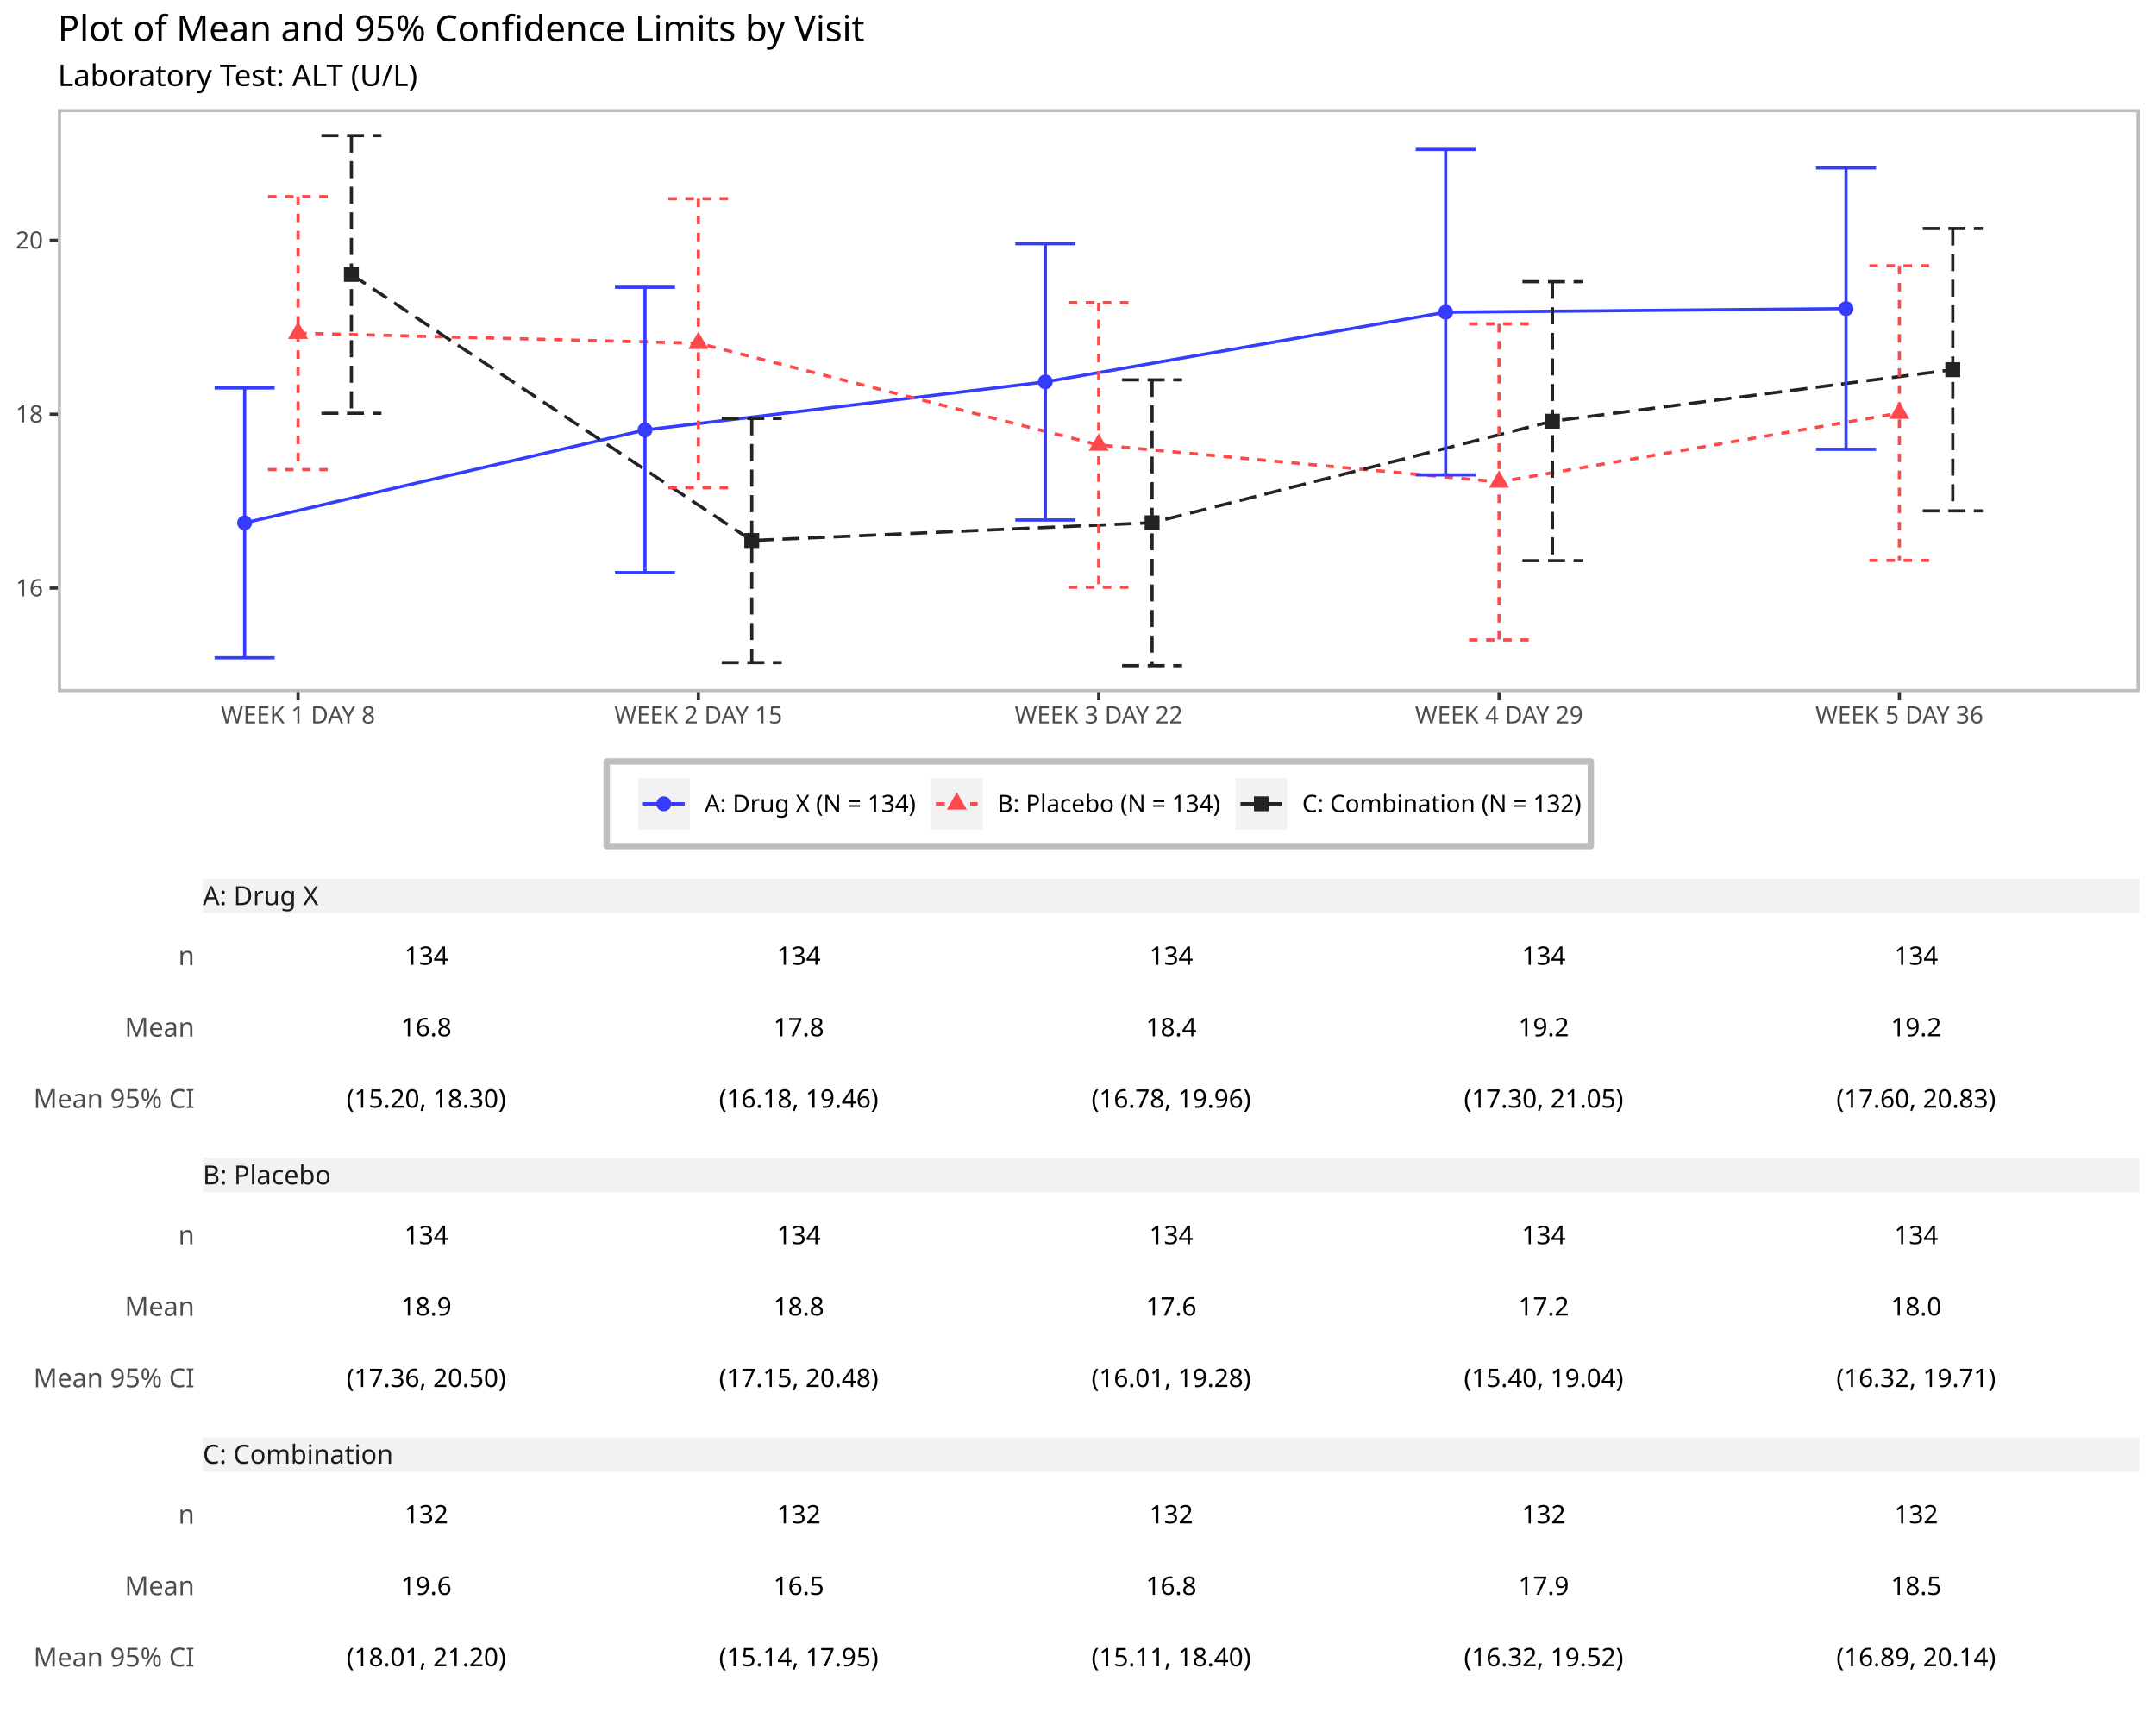
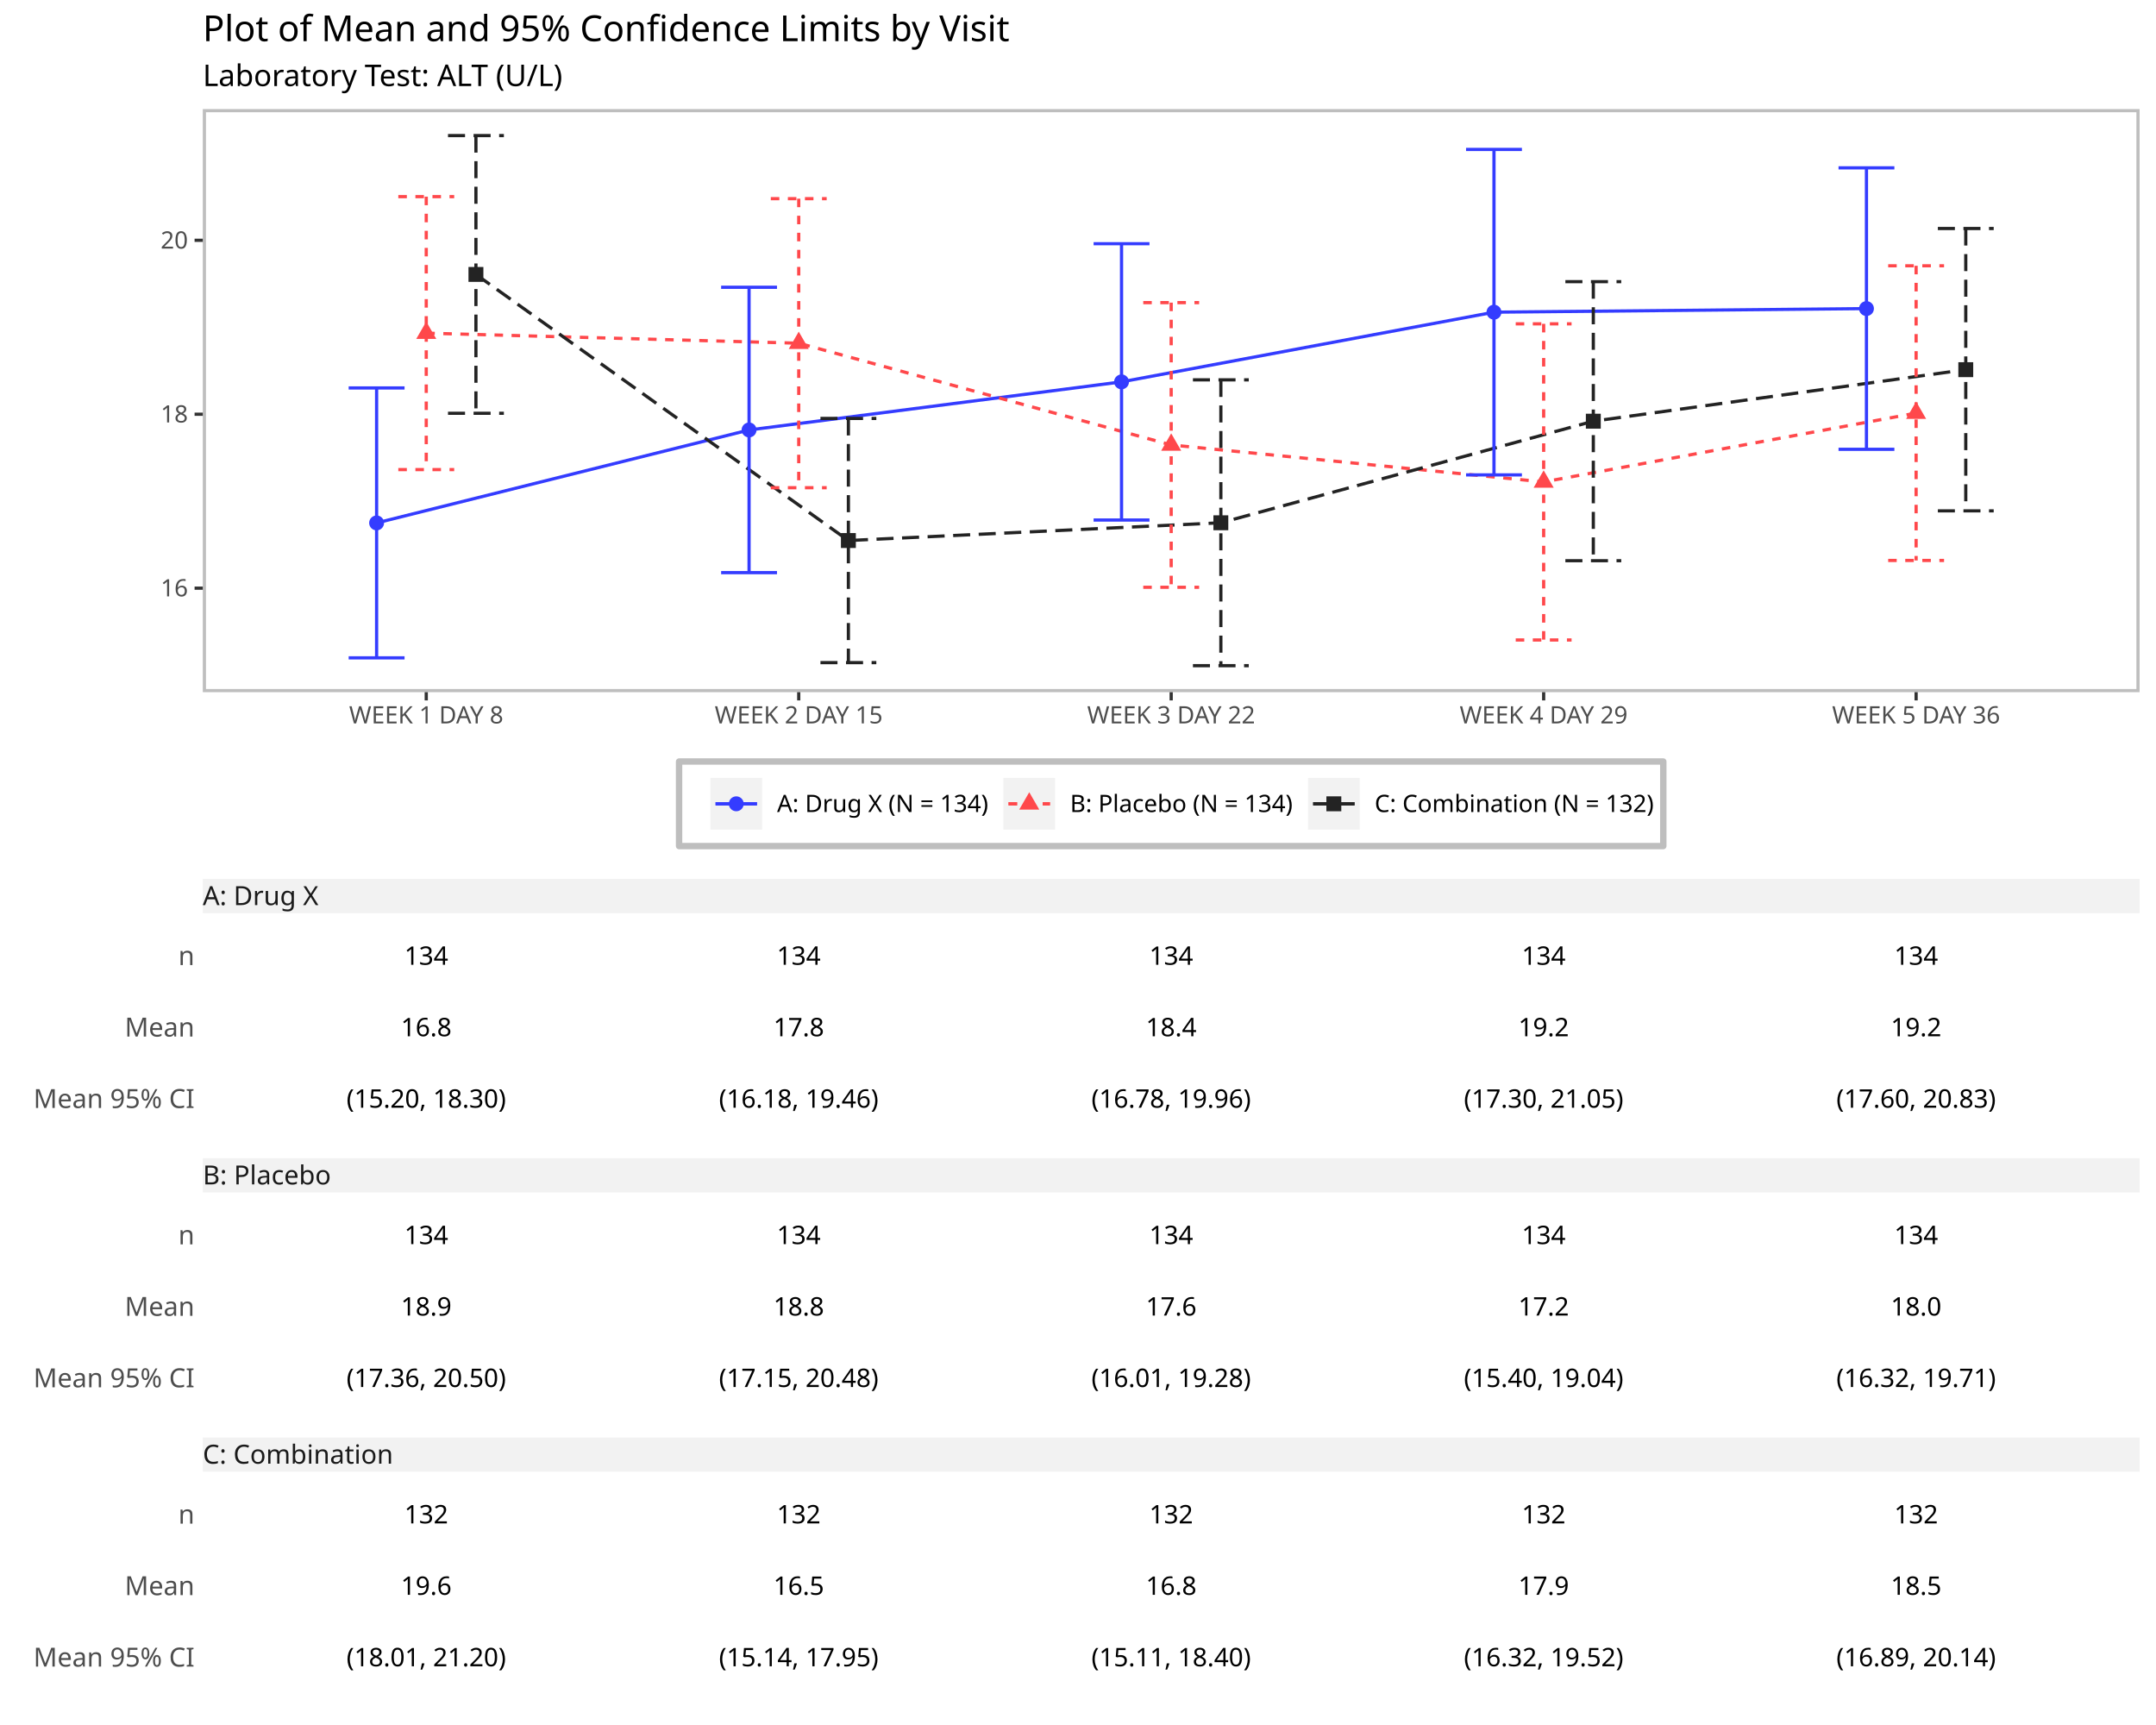
<svg xmlns="http://www.w3.org/2000/svg" class="svglite" data-engine-version="2.0" width="720.00pt" height="576.00pt" viewBox="0 0 720.00 576.00">
  <defs>
    <style type="text/css">
    .svglite line, .svglite polyline, .svglite polygon, .svglite path, .svglite rect, .svglite circle {
      fill: none;
      stroke: #000000;
      stroke-linecap: round;
      stroke-linejoin: round;
      stroke-miterlimit: 10.00;
    }
  </style>
  </defs>
  <rect width="100%" height="100%" style="stroke: none; fill: #FFFFFF;" />
  <defs>
    <clipPath id="cpMC4wMHw3MjAuMDB8MC4wMHw1NzYuMDA=">
      <rect x="0.00" y="0.00" width="720.00" height="576.00" />
    </clipPath>
  </defs>
  <g clip-path="url(#cpMC4wMHw3MjAuMDB8MC4wMHw1NzYuMDA=)">
</g>
  <defs>
    <clipPath id="cpMC4wMHw3MjAuMDB8MC4wMHwyODguMDA=">
      <rect x="0.00" y="0.00" width="720.00" height="288.00" />
    </clipPath>
  </defs>
  <g clip-path="url(#cpMC4wMHw3MjAuMDB8MC4wMHwyODguMDA=)">
    <rect x="0.00" y="-0" width="720.00" height="288.00" style="stroke-width: 1.07; stroke: #FFFFFF; fill: #FFFFFF;" />
  </g>
  <g clip-path="url(#cpMC4wMHw3MjAuMDB8MC4wMHw1NzYuMDA=)">
</g>
  <defs>
-     <clipPath id="cpMTkuMzF8NzE0LjUyfDM2LjQyfDIzMS4xMw==">
-       <rect x="19.31" y="36.42" width="695.21" height="194.71" />
-     </clipPath>
-   </defs>
-   <g clip-path="url(#cpMTkuMzF8NzE0LjUyfDM2LjQyfDIzMS4xMw==)">
-     <circle cx="81.70" cy="174.61" r="2.49" style="stroke-width: 0.71; stroke: none; fill: #343CFF;" />
-     <circle cx="215.40" cy="143.57" r="2.49" style="stroke-width: 0.71; stroke: none; fill: #343CFF;" />
-     <circle cx="349.09" cy="127.51" r="2.49" style="stroke-width: 0.71; stroke: none; fill: #343CFF;" />
-     <circle cx="482.78" cy="104.24" r="2.49" style="stroke-width: 0.71; stroke: none; fill: #343CFF;" />
-     <circle cx="616.48" cy="103.04" r="2.49" style="stroke-width: 0.71; stroke: none; fill: #343CFF;" />
-     <polygon points="99.53,107.37 102.88,113.17 96.18,113.17 " style="stroke-width: 0.71; stroke: none; fill: #FF484B;" />
-     <polygon points="233.22,110.73 236.57,116.53 229.87,116.53 " style="stroke-width: 0.71; stroke: none; fill: #FF484B;" />
-     <polygon points="366.92,144.70 370.27,150.51 363.56,150.51 " style="stroke-width: 0.71; stroke: none; fill: #FF484B;" />
-     <polygon points="500.61,157.05 503.96,162.85 497.26,162.85 " style="stroke-width: 0.71; stroke: none; fill: #FF484B;" />
-     <polygon points="634.30,134.07 637.66,139.88 630.95,139.88 " style="stroke-width: 0.71; stroke: none; fill: #FF484B;" />
-     <polygon points="114.86,94.12 119.84,94.12 119.84,89.15 114.86,89.15 " style="stroke-width: 0.71; stroke: none; fill: #232323;" />
-     <polygon points="248.56,182.98 253.54,182.98 253.54,178.00 248.56,178.00 " style="stroke-width: 0.71; stroke: none; fill: #232323;" />
-     <polygon points="382.25,177.05 387.23,177.05 387.23,172.07 382.25,172.07 " style="stroke-width: 0.71; stroke: none; fill: #232323;" />
-     <polygon points="515.95,143.13 520.92,143.13 520.92,138.15 515.95,138.15 " style="stroke-width: 0.71; stroke: none; fill: #232323;" />
-     <polygon points="649.64,125.93 654.62,125.93 654.62,120.95 649.64,120.95 " style="stroke-width: 0.71; stroke: none; fill: #232323;" />
-     <polyline points="81.70,174.61 215.40,143.57 349.09,127.51 482.78,104.24 616.48,103.04 " style="stroke-width: 1.07; stroke: #343CFF; stroke-linecap: butt;" />
-     <polyline points="99.53,111.24 233.22,114.60 366.92,148.57 500.61,160.92 634.30,137.94 " style="stroke-width: 1.07; stroke: #FF484B; stroke-dasharray: 2.85,2.85; stroke-linecap: butt;" />
-     <polyline points="117.35,91.64 251.05,180.49 384.74,174.56 518.44,140.64 652.13,123.44 " style="stroke-width: 1.07; stroke: #232323; stroke-dasharray: 5.69,2.85; stroke-linecap: butt;" />
-     <polyline points="71.67,129.54 91.73,129.54 " style="stroke-width: 1.07; stroke: #343CFF; stroke-linecap: butt;" />
-     <polyline points="81.70,129.54 81.70,219.67 " style="stroke-width: 1.07; stroke: #343CFF; stroke-linecap: butt;" />
-     <polyline points="71.67,219.67 91.73,219.67 " style="stroke-width: 1.07; stroke: #343CFF; stroke-linecap: butt;" />
-     <polyline points="205.37,95.93 225.42,95.93 " style="stroke-width: 1.07; stroke: #343CFF; stroke-linecap: butt;" />
-     <polyline points="215.40,95.93 215.40,191.22 " style="stroke-width: 1.07; stroke: #343CFF; stroke-linecap: butt;" />
-     <polyline points="205.37,191.22 225.42,191.22 " style="stroke-width: 1.07; stroke: #343CFF; stroke-linecap: butt;" />
-     <polyline points="339.06,81.38 359.12,81.38 " style="stroke-width: 1.07; stroke: #343CFF; stroke-linecap: butt;" />
-     <polyline points="349.09,81.38 349.09,173.64 " style="stroke-width: 1.07; stroke: #343CFF; stroke-linecap: butt;" />
-     <polyline points="339.06,173.64 359.12,173.64 " style="stroke-width: 1.07; stroke: #343CFF; stroke-linecap: butt;" />
-     <polyline points="472.76,49.90 492.81,49.90 " style="stroke-width: 1.07; stroke: #343CFF; stroke-linecap: butt;" />
-     <polyline points="482.78,49.90 482.78,158.57 " style="stroke-width: 1.07; stroke: #343CFF; stroke-linecap: butt;" />
-     <polyline points="472.76,158.57 492.81,158.57 " style="stroke-width: 1.07; stroke: #343CFF; stroke-linecap: butt;" />
-     <polyline points="606.45,56.04 626.51,56.04 " style="stroke-width: 1.07; stroke: #343CFF; stroke-linecap: butt;" />
-     <polyline points="616.48,56.04 616.48,150.03 " style="stroke-width: 1.07; stroke: #343CFF; stroke-linecap: butt;" />
-     <polyline points="606.45,150.03 626.51,150.03 " style="stroke-width: 1.07; stroke: #343CFF; stroke-linecap: butt;" />
-     <polyline points="89.50,65.67 109.55,65.67 " style="stroke-width: 1.07; stroke: #FF484B; stroke-dasharray: 2.85,2.85; stroke-linecap: butt;" />
-     <polyline points="99.53,65.67 99.53,156.80 " style="stroke-width: 1.07; stroke: #FF484B; stroke-dasharray: 2.85,2.85; stroke-linecap: butt;" />
-     <polyline points="89.50,156.80 109.55,156.80 " style="stroke-width: 1.07; stroke: #FF484B; stroke-dasharray: 2.85,2.85; stroke-linecap: butt;" />
-     <polyline points="223.19,66.33 243.25,66.33 " style="stroke-width: 1.07; stroke: #FF484B; stroke-dasharray: 2.85,2.85; stroke-linecap: butt;" />
-     <polyline points="233.22,66.33 233.22,162.86 " style="stroke-width: 1.07; stroke: #FF484B; stroke-dasharray: 2.85,2.85; stroke-linecap: butt;" />
-     <polyline points="223.19,162.86 243.25,162.86 " style="stroke-width: 1.07; stroke: #FF484B; stroke-dasharray: 2.85,2.85; stroke-linecap: butt;" />
-     <polyline points="356.89,101.05 376.94,101.05 " style="stroke-width: 1.07; stroke: #FF484B; stroke-dasharray: 2.85,2.85; stroke-linecap: butt;" />
-     <polyline points="366.92,101.05 366.92,196.10 " style="stroke-width: 1.07; stroke: #FF484B; stroke-dasharray: 2.85,2.85; stroke-linecap: butt;" />
-     <polyline points="356.89,196.10 376.94,196.10 " style="stroke-width: 1.07; stroke: #FF484B; stroke-dasharray: 2.85,2.85; stroke-linecap: butt;" />
-     <polyline points="490.58,108.14 510.64,108.14 " style="stroke-width: 1.07; stroke: #FF484B; stroke-dasharray: 2.85,2.85; stroke-linecap: butt;" />
-     <polyline points="500.61,108.14 500.61,213.70 " style="stroke-width: 1.07; stroke: #FF484B; stroke-dasharray: 2.85,2.85; stroke-linecap: butt;" />
-     <polyline points="490.58,213.70 510.64,213.70 " style="stroke-width: 1.07; stroke: #FF484B; stroke-dasharray: 2.85,2.85; stroke-linecap: butt;" />
-     <polyline points="624.28,88.75 644.33,88.75 " style="stroke-width: 1.07; stroke: #FF484B; stroke-dasharray: 2.85,2.85; stroke-linecap: butt;" />
-     <polyline points="634.30,88.75 634.30,187.14 " style="stroke-width: 1.07; stroke: #FF484B; stroke-dasharray: 2.85,2.85; stroke-linecap: butt;" />
-     <polyline points="624.28,187.14 644.33,187.14 " style="stroke-width: 1.07; stroke: #FF484B; stroke-dasharray: 2.85,2.85; stroke-linecap: butt;" />
-     <polyline points="107.33,45.27 127.38,45.27 " style="stroke-width: 1.07; stroke: #232323; stroke-dasharray: 5.69,2.85; stroke-linecap: butt;" />
-     <polyline points="117.35,45.27 117.35,138.00 " style="stroke-width: 1.07; stroke: #232323; stroke-dasharray: 5.69,2.85; stroke-linecap: butt;" />
-     <polyline points="107.33,138.00 127.38,138.00 " style="stroke-width: 1.07; stroke: #232323; stroke-dasharray: 5.69,2.85; stroke-linecap: butt;" />
-     <polyline points="241.02,139.72 261.07,139.72 " style="stroke-width: 1.07; stroke: #232323; stroke-dasharray: 5.69,2.85; stroke-linecap: butt;" />
-     <polyline points="251.05,139.72 251.05,221.26 " style="stroke-width: 1.07; stroke: #232323; stroke-dasharray: 5.69,2.85; stroke-linecap: butt;" />
-     <polyline points="241.02,221.26 261.07,221.26 " style="stroke-width: 1.07; stroke: #232323; stroke-dasharray: 5.69,2.85; stroke-linecap: butt;" />
-     <polyline points="374.71,126.84 394.77,126.84 " style="stroke-width: 1.07; stroke: #232323; stroke-dasharray: 5.69,2.85; stroke-linecap: butt;" />
-     <polyline points="384.74,126.84 384.74,222.28 " style="stroke-width: 1.07; stroke: #232323; stroke-dasharray: 5.69,2.85; stroke-linecap: butt;" />
-     <polyline points="374.71,222.28 394.77,222.28 " style="stroke-width: 1.07; stroke: #232323; stroke-dasharray: 5.69,2.85; stroke-linecap: butt;" />
-     <polyline points="508.41,94.05 528.46,94.05 " style="stroke-width: 1.07; stroke: #232323; stroke-dasharray: 5.69,2.85; stroke-linecap: butt;" />
-     <polyline points="518.44,94.05 518.44,187.23 " style="stroke-width: 1.07; stroke: #232323; stroke-dasharray: 5.69,2.85; stroke-linecap: butt;" />
-     <polyline points="508.41,187.23 528.46,187.23 " style="stroke-width: 1.07; stroke: #232323; stroke-dasharray: 5.69,2.85; stroke-linecap: butt;" />
-     <polyline points="642.10,76.30 662.16,76.30 " style="stroke-width: 1.07; stroke: #232323; stroke-dasharray: 5.69,2.85; stroke-linecap: butt;" />
-     <polyline points="652.13,76.30 652.13,170.58 " style="stroke-width: 1.07; stroke: #232323; stroke-dasharray: 5.69,2.85; stroke-linecap: butt;" />
-     <polyline points="642.10,170.58 662.16,170.58 " style="stroke-width: 1.07; stroke: #232323; stroke-dasharray: 5.69,2.85; stroke-linecap: butt;" />
-     <rect x="19.31" y="36.42" width="695.21" height="194.71" style="stroke-width: 2.13; stroke: #BEBEBE;" />
-   </g>
-   <g clip-path="url(#cpMC4wMHw3MjAuMDB8MC4wMHw1NzYuMDA=)">
-     <text x="14.38" y="199.14" text-anchor="end" style="font-size: 8.00px; fill: #4D4D4D; font-family: sans;" textLength="8.90px" lengthAdjust="spacingAndGlyphs">16</text>
-     <text x="14.38" y="141.07" text-anchor="end" style="font-size: 8.00px; fill: #4D4D4D; font-family: sans;" textLength="8.90px" lengthAdjust="spacingAndGlyphs">18</text>
-     <text x="14.38" y="83.00" text-anchor="end" style="font-size: 8.00px; fill: #4D4D4D; font-family: sans;" textLength="8.90px" lengthAdjust="spacingAndGlyphs">20</text>
-     <polyline points="16.57,196.39 19.31,196.39 " style="stroke-width: 1.07; stroke: #333333; stroke-linecap: butt;" />
-     <polyline points="16.57,138.32 19.31,138.32 " style="stroke-width: 1.07; stroke: #333333; stroke-linecap: butt;" />
-     <polyline points="16.57,80.24 19.31,80.24 " style="stroke-width: 1.07; stroke: #333333; stroke-linecap: butt;" />
-     <polyline points="99.53,233.87 99.53,231.13 " style="stroke-width: 1.07; stroke: #333333; stroke-linecap: butt;" />
-     <polyline points="233.22,233.87 233.22,231.13 " style="stroke-width: 1.07; stroke: #333333; stroke-linecap: butt;" />
-     <polyline points="366.92,233.87 366.92,231.13 " style="stroke-width: 1.07; stroke: #333333; stroke-linecap: butt;" />
-     <polyline points="500.61,233.87 500.61,231.13 " style="stroke-width: 1.07; stroke: #333333; stroke-linecap: butt;" />
-     <polyline points="634.30,233.87 634.30,231.13 " style="stroke-width: 1.07; stroke: #333333; stroke-linecap: butt;" />
-     <text x="99.53" y="241.56" text-anchor="middle" style="font-size: 8.00px; fill: #4D4D4D; font-family: sans;" textLength="55.58px" lengthAdjust="spacingAndGlyphs">WEEK 1 DAY 8</text>
-     <text x="233.22" y="241.56" text-anchor="middle" style="font-size: 8.00px; fill: #4D4D4D; font-family: sans;" textLength="60.03px" lengthAdjust="spacingAndGlyphs">WEEK 2 DAY 15</text>
-     <text x="366.92" y="241.56" text-anchor="middle" style="font-size: 8.00px; fill: #4D4D4D; font-family: sans;" textLength="60.03px" lengthAdjust="spacingAndGlyphs">WEEK 3 DAY 22</text>
-     <text x="500.61" y="241.56" text-anchor="middle" style="font-size: 8.00px; fill: #4D4D4D; font-family: sans;" textLength="60.03px" lengthAdjust="spacingAndGlyphs">WEEK 4 DAY 29</text>
-     <text x="634.30" y="241.56" text-anchor="middle" style="font-size: 8.00px; fill: #4D4D4D; font-family: sans;" textLength="60.03px" lengthAdjust="spacingAndGlyphs">WEEK 5 DAY 36</text>
-     <rect x="202.58" y="254.28" width="328.68" height="28.24" style="stroke-width: 2.13; stroke: #BEBEBE;" />
-     <rect x="213.04" y="259.76" width="17.28" height="17.28" style="stroke-width: 1.07; stroke: none; fill: #F2F2F2;" />
-     <circle cx="221.68" cy="268.40" r="2.49" style="stroke-width: 0.71; stroke: none; fill: #343CFF;" />
-     <line x1="214.76" y1="268.40" x2="228.59" y2="268.40" style="stroke-width: 1.07; stroke: #343CFF; stroke-linecap: butt;" />
-     <line x1="214.76" y1="268.40" x2="228.59" y2="268.40" style="stroke-width: 1.07; stroke: #343CFF; stroke-linecap: butt;" />
-     <rect x="310.87" y="259.76" width="17.28" height="17.28" style="stroke-width: 1.07; stroke: none; fill: #F2F2F2;" />
-     <polygon points="319.51,264.53 322.86,270.34 316.16,270.34 " style="stroke-width: 0.71; stroke: none; fill: #FF484B;" />
-     <line x1="312.60" y1="268.40" x2="326.42" y2="268.40" style="stroke-width: 1.07; stroke: #FF484B; stroke-dasharray: 2.85,2.85; stroke-linecap: butt;" />
-     <line x1="312.60" y1="268.40" x2="326.42" y2="268.40" style="stroke-width: 1.07; stroke: #FF484B; stroke-dasharray: 2.85,2.85; stroke-linecap: butt;" />
-     <rect x="412.59" y="259.76" width="17.28" height="17.28" style="stroke-width: 1.07; stroke: none; fill: #F2F2F2;" />
-     <polygon points="418.75,270.89 423.72,270.89 423.72,265.91 418.75,265.91 " style="stroke-width: 0.71; stroke: none; fill: #232323;" />
-     <line x1="414.32" y1="268.40" x2="428.15" y2="268.40" style="stroke-width: 1.07; stroke: #232323; stroke-dasharray: 5.69,2.85; stroke-linecap: butt;" />
-     <line x1="414.32" y1="268.40" x2="428.15" y2="268.40" style="stroke-width: 1.07; stroke: #232323; stroke-dasharray: 5.69,2.85; stroke-linecap: butt;" />
-     <text x="235.30" y="271.15" style="font-size: 8.00px; font-family: sans;" textLength="70.48px" lengthAdjust="spacingAndGlyphs">A: Drug X (N = 134)</text>
-     <text x="333.13" y="271.15" style="font-size: 8.00px; font-family: sans;" textLength="74.50px" lengthAdjust="spacingAndGlyphs">B: Placebo (N = 134)</text>
-     <text x="434.86" y="271.15" style="font-size: 8.00px; font-family: sans;" textLength="90.94px" lengthAdjust="spacingAndGlyphs">C: Combination (N = 132)</text>
-     <text x="19.31" y="28.74" style="font-size: 10.00px; font-family: sans;" textLength="118.94px" lengthAdjust="spacingAndGlyphs">Laboratory Test: ALT (U/L)</text>
-     <text x="19.31" y="13.74" style="font-size: 12.00px; font-family: sans;" textLength="258.83px" lengthAdjust="spacingAndGlyphs">Plot of Mean and 95% Confidence Limits by Visit</text>
+     <clipPath id="cpNjcuNzJ8NzE0LjUyfDM2LjQyfDIzMS4xMw==">
+       <rect x="67.72" y="36.42" width="646.80" height="194.71" />
+     </clipPath>
+   </defs>
+   <g clip-path="url(#cpNjcuNzJ8NzE0LjUyfDM2LjQyfDIzMS4xMw==)">
+     <circle cx="125.77" cy="174.61" r="2.49" style="stroke-width: 0.71; stroke: none; fill: #343CFF;" />
+     <circle cx="250.15" cy="143.57" r="2.49" style="stroke-width: 0.71; stroke: none; fill: #343CFF;" />
+     <circle cx="374.54" cy="127.51" r="2.49" style="stroke-width: 0.71; stroke: none; fill: #343CFF;" />
+     <circle cx="498.92" cy="104.24" r="2.49" style="stroke-width: 0.71; stroke: none; fill: #343CFF;" />
+     <circle cx="623.31" cy="103.04" r="2.49" style="stroke-width: 0.71; stroke: none; fill: #343CFF;" />
+     <polygon points="142.35,107.37 145.70,113.17 139.00,113.17 " style="stroke-width: 0.71; stroke: none; fill: #FF484B;" />
+     <polygon points="266.74,110.73 270.09,116.53 263.39,116.53 " style="stroke-width: 0.71; stroke: none; fill: #FF484B;" />
+     <polygon points="391.12,144.70 394.47,150.51 387.77,150.51 " style="stroke-width: 0.71; stroke: none; fill: #FF484B;" />
+     <polygon points="515.51,157.05 518.86,162.85 512.15,162.85 " style="stroke-width: 0.71; stroke: none; fill: #FF484B;" />
+     <polygon points="639.89,134.07 643.24,139.88 636.54,139.88 " style="stroke-width: 0.71; stroke: none; fill: #FF484B;" />
+     <polygon points="156.45,94.12 161.43,94.12 161.43,89.15 156.45,89.15 " style="stroke-width: 0.71; stroke: none; fill: #232323;" />
+     <polygon points="280.83,182.98 285.81,182.98 285.81,178.00 280.83,178.00 " style="stroke-width: 0.71; stroke: none; fill: #232323;" />
+     <polygon points="405.22,177.05 410.19,177.05 410.19,172.07 405.22,172.07 " style="stroke-width: 0.71; stroke: none; fill: #232323;" />
+     <polygon points="529.60,143.13 534.58,143.13 534.58,138.15 529.60,138.15 " style="stroke-width: 0.71; stroke: none; fill: #232323;" />
+     <polygon points="653.99,125.93 658.96,125.93 658.96,120.95 653.99,120.95 " style="stroke-width: 0.71; stroke: none; fill: #232323;" />
+     <polyline points="125.77,174.61 250.15,143.57 374.54,127.51 498.92,104.24 623.31,103.04 " style="stroke-width: 1.07; stroke: #343CFF; stroke-linecap: butt;" />
+     <polyline points="142.35,111.24 266.74,114.60 391.12,148.57 515.51,160.92 639.89,137.94 " style="stroke-width: 1.07; stroke: #FF484B; stroke-dasharray: 2.85,2.85; stroke-linecap: butt;" />
+     <polyline points="158.94,91.64 283.32,180.49 407.71,174.56 532.09,140.64 656.47,123.44 " style="stroke-width: 1.07; stroke: #232323; stroke-dasharray: 5.69,2.85; stroke-linecap: butt;" />
+     <polyline points="116.44,129.54 135.10,129.54 " style="stroke-width: 1.07; stroke: #343CFF; stroke-linecap: butt;" />
+     <polyline points="125.77,129.54 125.77,219.67 " style="stroke-width: 1.07; stroke: #343CFF; stroke-linecap: butt;" />
+     <polyline points="116.44,219.67 135.10,219.67 " style="stroke-width: 1.07; stroke: #343CFF; stroke-linecap: butt;" />
+     <polyline points="240.82,95.93 259.48,95.93 " style="stroke-width: 1.07; stroke: #343CFF; stroke-linecap: butt;" />
+     <polyline points="250.15,95.93 250.15,191.22 " style="stroke-width: 1.07; stroke: #343CFF; stroke-linecap: butt;" />
+     <polyline points="240.82,191.22 259.48,191.22 " style="stroke-width: 1.07; stroke: #343CFF; stroke-linecap: butt;" />
+     <polyline points="365.21,81.38 383.87,81.38 " style="stroke-width: 1.07; stroke: #343CFF; stroke-linecap: butt;" />
+     <polyline points="374.54,81.38 374.54,173.64 " style="stroke-width: 1.07; stroke: #343CFF; stroke-linecap: butt;" />
+     <polyline points="365.21,173.64 383.87,173.64 " style="stroke-width: 1.07; stroke: #343CFF; stroke-linecap: butt;" />
+     <polyline points="489.59,49.90 508.25,49.90 " style="stroke-width: 1.07; stroke: #343CFF; stroke-linecap: butt;" />
+     <polyline points="498.92,49.90 498.92,158.57 " style="stroke-width: 1.07; stroke: #343CFF; stroke-linecap: butt;" />
+     <polyline points="489.59,158.57 508.25,158.57 " style="stroke-width: 1.07; stroke: #343CFF; stroke-linecap: butt;" />
+     <polyline points="613.98,56.04 632.63,56.04 " style="stroke-width: 1.07; stroke: #343CFF; stroke-linecap: butt;" />
+     <polyline points="623.31,56.04 623.31,150.03 " style="stroke-width: 1.07; stroke: #343CFF; stroke-linecap: butt;" />
+     <polyline points="613.98,150.03 632.63,150.03 " style="stroke-width: 1.07; stroke: #343CFF; stroke-linecap: butt;" />
+     <polyline points="133.02,65.67 151.68,65.67 " style="stroke-width: 1.07; stroke: #FF484B; stroke-dasharray: 2.85,2.85; stroke-linecap: butt;" />
+     <polyline points="142.35,65.67 142.35,156.80 " style="stroke-width: 1.07; stroke: #FF484B; stroke-dasharray: 2.85,2.85; stroke-linecap: butt;" />
+     <polyline points="133.02,156.80 151.68,156.80 " style="stroke-width: 1.07; stroke: #FF484B; stroke-dasharray: 2.85,2.85; stroke-linecap: butt;" />
+     <polyline points="257.41,66.33 276.07,66.33 " style="stroke-width: 1.07; stroke: #FF484B; stroke-dasharray: 2.85,2.85; stroke-linecap: butt;" />
+     <polyline points="266.74,66.33 266.74,162.86 " style="stroke-width: 1.07; stroke: #FF484B; stroke-dasharray: 2.85,2.85; stroke-linecap: butt;" />
+     <polyline points="257.41,162.86 276.07,162.86 " style="stroke-width: 1.07; stroke: #FF484B; stroke-dasharray: 2.85,2.85; stroke-linecap: butt;" />
+     <polyline points="381.79,101.05 400.45,101.05 " style="stroke-width: 1.07; stroke: #FF484B; stroke-dasharray: 2.85,2.85; stroke-linecap: butt;" />
+     <polyline points="391.12,101.05 391.12,196.10 " style="stroke-width: 1.07; stroke: #FF484B; stroke-dasharray: 2.85,2.85; stroke-linecap: butt;" />
+     <polyline points="381.79,196.10 400.45,196.10 " style="stroke-width: 1.07; stroke: #FF484B; stroke-dasharray: 2.85,2.85; stroke-linecap: butt;" />
+     <polyline points="506.18,108.14 524.83,108.14 " style="stroke-width: 1.07; stroke: #FF484B; stroke-dasharray: 2.85,2.85; stroke-linecap: butt;" />
+     <polyline points="515.51,108.14 515.51,213.70 " style="stroke-width: 1.07; stroke: #FF484B; stroke-dasharray: 2.85,2.85; stroke-linecap: butt;" />
+     <polyline points="506.18,213.70 524.83,213.70 " style="stroke-width: 1.07; stroke: #FF484B; stroke-dasharray: 2.85,2.85; stroke-linecap: butt;" />
+     <polyline points="630.56,88.75 649.22,88.75 " style="stroke-width: 1.07; stroke: #FF484B; stroke-dasharray: 2.85,2.85; stroke-linecap: butt;" />
+     <polyline points="639.89,88.75 639.89,187.14 " style="stroke-width: 1.07; stroke: #FF484B; stroke-dasharray: 2.85,2.85; stroke-linecap: butt;" />
+     <polyline points="630.56,187.14 649.22,187.14 " style="stroke-width: 1.07; stroke: #FF484B; stroke-dasharray: 2.85,2.85; stroke-linecap: butt;" />
+     <polyline points="149.61,45.27 168.27,45.27 " style="stroke-width: 1.07; stroke: #232323; stroke-dasharray: 5.69,2.85; stroke-linecap: butt;" />
+     <polyline points="158.94,45.27 158.94,138.00 " style="stroke-width: 1.07; stroke: #232323; stroke-dasharray: 5.69,2.85; stroke-linecap: butt;" />
+     <polyline points="149.61,138.00 168.27,138.00 " style="stroke-width: 1.07; stroke: #232323; stroke-dasharray: 5.69,2.85; stroke-linecap: butt;" />
+     <polyline points="273.99,139.72 292.65,139.72 " style="stroke-width: 1.07; stroke: #232323; stroke-dasharray: 5.69,2.85; stroke-linecap: butt;" />
+     <polyline points="283.32,139.72 283.32,221.26 " style="stroke-width: 1.07; stroke: #232323; stroke-dasharray: 5.69,2.85; stroke-linecap: butt;" />
+     <polyline points="273.99,221.26 292.65,221.26 " style="stroke-width: 1.07; stroke: #232323; stroke-dasharray: 5.69,2.85; stroke-linecap: butt;" />
+     <polyline points="398.38,126.84 417.03,126.84 " style="stroke-width: 1.07; stroke: #232323; stroke-dasharray: 5.69,2.85; stroke-linecap: butt;" />
+     <polyline points="407.71,126.84 407.71,222.28 " style="stroke-width: 1.07; stroke: #232323; stroke-dasharray: 5.69,2.85; stroke-linecap: butt;" />
+     <polyline points="398.38,222.28 417.03,222.28 " style="stroke-width: 1.07; stroke: #232323; stroke-dasharray: 5.69,2.85; stroke-linecap: butt;" />
+     <polyline points="522.76,94.05 541.42,94.05 " style="stroke-width: 1.07; stroke: #232323; stroke-dasharray: 5.69,2.85; stroke-linecap: butt;" />
+     <polyline points="532.09,94.05 532.09,187.23 " style="stroke-width: 1.07; stroke: #232323; stroke-dasharray: 5.69,2.85; stroke-linecap: butt;" />
+     <polyline points="522.76,187.23 541.42,187.23 " style="stroke-width: 1.07; stroke: #232323; stroke-dasharray: 5.69,2.85; stroke-linecap: butt;" />
+     <polyline points="647.15,76.30 665.80,76.30 " style="stroke-width: 1.07; stroke: #232323; stroke-dasharray: 5.69,2.85; stroke-linecap: butt;" />
+     <polyline points="656.47,76.30 656.47,170.58 " style="stroke-width: 1.07; stroke: #232323; stroke-dasharray: 5.69,2.85; stroke-linecap: butt;" />
+     <polyline points="647.15,170.58 665.80,170.58 " style="stroke-width: 1.07; stroke: #232323; stroke-dasharray: 5.69,2.85; stroke-linecap: butt;" />
+     <rect x="67.72" y="36.42" width="646.80" height="194.71" style="stroke-width: 2.13; stroke: #BEBEBE;" />
+   </g>
+   <g clip-path="url(#cpMC4wMHw3MjAuMDB8MC4wMHw1NzYuMDA=)">
+     <text x="62.79" y="199.14" text-anchor="end" style="font-size: 8.00px; fill: #4D4D4D; font-family: sans;" textLength="8.90px" lengthAdjust="spacingAndGlyphs">16</text>
+     <text x="62.79" y="141.07" text-anchor="end" style="font-size: 8.00px; fill: #4D4D4D; font-family: sans;" textLength="8.90px" lengthAdjust="spacingAndGlyphs">18</text>
+     <text x="62.79" y="83.00" text-anchor="end" style="font-size: 8.00px; fill: #4D4D4D; font-family: sans;" textLength="8.90px" lengthAdjust="spacingAndGlyphs">20</text>
+     <polyline points="64.98,196.39 67.72,196.39 " style="stroke-width: 1.07; stroke: #333333; stroke-linecap: butt;" />
+     <polyline points="64.98,138.32 67.72,138.32 " style="stroke-width: 1.07; stroke: #333333; stroke-linecap: butt;" />
+     <polyline points="64.98,80.24 67.72,80.24 " style="stroke-width: 1.07; stroke: #333333; stroke-linecap: butt;" />
+     <polyline points="142.35,233.87 142.35,231.13 " style="stroke-width: 1.07; stroke: #333333; stroke-linecap: butt;" />
+     <polyline points="266.74,233.87 266.74,231.13 " style="stroke-width: 1.07; stroke: #333333; stroke-linecap: butt;" />
+     <polyline points="391.12,233.87 391.12,231.13 " style="stroke-width: 1.07; stroke: #333333; stroke-linecap: butt;" />
+     <polyline points="515.51,233.87 515.51,231.13 " style="stroke-width: 1.07; stroke: #333333; stroke-linecap: butt;" />
+     <polyline points="639.89,233.87 639.89,231.13 " style="stroke-width: 1.07; stroke: #333333; stroke-linecap: butt;" />
+     <text x="142.35" y="241.56" text-anchor="middle" style="font-size: 8.00px; fill: #4D4D4D; font-family: sans;" textLength="55.58px" lengthAdjust="spacingAndGlyphs">WEEK 1 DAY 8</text>
+     <text x="266.74" y="241.56" text-anchor="middle" style="font-size: 8.00px; fill: #4D4D4D; font-family: sans;" textLength="60.03px" lengthAdjust="spacingAndGlyphs">WEEK 2 DAY 15</text>
+     <text x="391.12" y="241.56" text-anchor="middle" style="font-size: 8.00px; fill: #4D4D4D; font-family: sans;" textLength="60.03px" lengthAdjust="spacingAndGlyphs">WEEK 3 DAY 22</text>
+     <text x="515.51" y="241.56" text-anchor="middle" style="font-size: 8.00px; fill: #4D4D4D; font-family: sans;" textLength="60.03px" lengthAdjust="spacingAndGlyphs">WEEK 4 DAY 29</text>
+     <text x="639.89" y="241.56" text-anchor="middle" style="font-size: 8.00px; fill: #4D4D4D; font-family: sans;" textLength="60.03px" lengthAdjust="spacingAndGlyphs">WEEK 5 DAY 36</text>
+     <rect x="226.78" y="254.28" width="328.68" height="28.24" style="stroke-width: 2.13; stroke: #BEBEBE;" />
+     <rect x="237.24" y="259.76" width="17.28" height="17.28" style="stroke-width: 1.07; stroke: none; fill: #F2F2F2;" />
+     <circle cx="245.88" cy="268.40" r="2.49" style="stroke-width: 0.71; stroke: none; fill: #343CFF;" />
+     <line x1="238.97" y1="268.40" x2="252.79" y2="268.40" style="stroke-width: 1.07; stroke: #343CFF; stroke-linecap: butt;" />
+     <line x1="238.97" y1="268.40" x2="252.79" y2="268.40" style="stroke-width: 1.07; stroke: #343CFF; stroke-linecap: butt;" />
+     <rect x="335.08" y="259.76" width="17.28" height="17.28" style="stroke-width: 1.07; stroke: none; fill: #F2F2F2;" />
+     <polygon points="343.72,264.53 347.07,270.34 340.37,270.34 " style="stroke-width: 0.71; stroke: none; fill: #FF484B;" />
+     <line x1="336.81" y1="268.40" x2="350.63" y2="268.40" style="stroke-width: 1.07; stroke: #FF484B; stroke-dasharray: 2.85,2.85; stroke-linecap: butt;" />
+     <line x1="336.81" y1="268.40" x2="350.63" y2="268.40" style="stroke-width: 1.07; stroke: #FF484B; stroke-dasharray: 2.85,2.85; stroke-linecap: butt;" />
+     <rect x="436.80" y="259.76" width="17.28" height="17.28" style="stroke-width: 1.07; stroke: none; fill: #F2F2F2;" />
+     <polygon points="442.95,270.89 447.93,270.89 447.93,265.91 442.95,265.91 " style="stroke-width: 0.71; stroke: none; fill: #232323;" />
+     <line x1="438.53" y1="268.40" x2="452.35" y2="268.40" style="stroke-width: 1.07; stroke: #232323; stroke-dasharray: 5.69,2.85; stroke-linecap: butt;" />
+     <line x1="438.53" y1="268.40" x2="452.35" y2="268.40" style="stroke-width: 1.07; stroke: #232323; stroke-dasharray: 5.69,2.85; stroke-linecap: butt;" />
+     <text x="259.50" y="271.15" style="font-size: 8.00px; font-family: sans;" textLength="70.48px" lengthAdjust="spacingAndGlyphs">A: Drug X (N = 134)</text>
+     <text x="357.34" y="271.15" style="font-size: 8.00px; font-family: sans;" textLength="74.50px" lengthAdjust="spacingAndGlyphs">B: Placebo (N = 134)</text>
+     <text x="459.06" y="271.15" style="font-size: 8.00px; font-family: sans;" textLength="90.94px" lengthAdjust="spacingAndGlyphs">C: Combination (N = 132)</text>
+     <text x="67.72" y="28.74" style="font-size: 10.00px; font-family: sans;" textLength="118.94px" lengthAdjust="spacingAndGlyphs">Laboratory Test: ALT (U/L)</text>
+     <text x="67.72" y="13.74" style="font-size: 12.00px; font-family: sans;" textLength="258.83px" lengthAdjust="spacingAndGlyphs">Plot of Mean and 95% Confidence Limits by Visit</text>
  </g>
  <defs>
    <clipPath id="cpMC4wMHw3MjAuMDB8Mjg4LjAwfDU3Ni4wMA==">
      <rect x="0.00" y="288.00" width="720.00" height="288.00" />
    </clipPath>
  </defs>
  <g clip-path="url(#cpMC4wMHw3MjAuMDB8Mjg4LjAwfDU3Ni4wMA==)">
    <rect x="0.00" y="288.00" width="720.00" height="288.00" style="stroke-width: 1.07; stroke: #FFFFFF; fill: #FFFFFF;" />
  </g>
  <g clip-path="url(#cpMC4wMHw3MjAuMDB8MC4wMHw1NzYuMDA=)">
</g>
  <defs>
    <clipPath id="cpNjcuNzJ8NzE0LjUyfDMwNC45MXwzODEuMjY=">
      <rect x="67.72" y="304.91" width="646.80" height="76.35" />
    </clipPath>
  </defs>
  <g clip-path="url(#cpNjcuNzJ8NzE0LjUyfDMwNC45MXwzODEuMjY=)">
    <rect x="67.72" y="304.91" width="646.80" height="76.35" style="stroke-width: 1.07; stroke: none; fill: #FFFFFF;" />
    <text x="142.35" y="322.16" text-anchor="middle" style="font-size: 8.54px; font-family: sans;" textLength="14.24px" lengthAdjust="spacingAndGlyphs">134</text>
    <text x="142.35" y="346.02" text-anchor="middle" style="font-size: 8.54px; font-family: sans;" textLength="16.61px" lengthAdjust="spacingAndGlyphs">16.8</text>
    <text x="142.35" y="369.88" text-anchor="middle" style="font-size: 8.54px; font-family: sans;" textLength="53.15px" lengthAdjust="spacingAndGlyphs">(15.20, 18.30)</text>
    <text x="266.74" y="322.16" text-anchor="middle" style="font-size: 8.54px; font-family: sans;" textLength="14.24px" lengthAdjust="spacingAndGlyphs">134</text>
    <text x="266.74" y="346.02" text-anchor="middle" style="font-size: 8.54px; font-family: sans;" textLength="16.61px" lengthAdjust="spacingAndGlyphs">17.8</text>
    <text x="266.74" y="369.88" text-anchor="middle" style="font-size: 8.54px; font-family: sans;" textLength="53.15px" lengthAdjust="spacingAndGlyphs">(16.18, 19.46)</text>
    <text x="391.12" y="322.16" text-anchor="middle" style="font-size: 8.54px; font-family: sans;" textLength="14.24px" lengthAdjust="spacingAndGlyphs">134</text>
    <text x="391.12" y="346.02" text-anchor="middle" style="font-size: 8.54px; font-family: sans;" textLength="16.61px" lengthAdjust="spacingAndGlyphs">18.4</text>
    <text x="391.12" y="369.88" text-anchor="middle" style="font-size: 8.54px; font-family: sans;" textLength="53.15px" lengthAdjust="spacingAndGlyphs">(16.78, 19.96)</text>
    <text x="515.51" y="322.16" text-anchor="middle" style="font-size: 8.54px; font-family: sans;" textLength="14.24px" lengthAdjust="spacingAndGlyphs">134</text>
    <text x="515.51" y="346.02" text-anchor="middle" style="font-size: 8.54px; font-family: sans;" textLength="16.61px" lengthAdjust="spacingAndGlyphs">19.2</text>
    <text x="515.51" y="369.88" text-anchor="middle" style="font-size: 8.54px; font-family: sans;" textLength="53.15px" lengthAdjust="spacingAndGlyphs">(17.30, 21.05)</text>
    <text x="639.89" y="322.16" text-anchor="middle" style="font-size: 8.54px; font-family: sans;" textLength="14.24px" lengthAdjust="spacingAndGlyphs">134</text>
    <text x="639.89" y="346.02" text-anchor="middle" style="font-size: 8.54px; font-family: sans;" textLength="16.61px" lengthAdjust="spacingAndGlyphs">19.2</text>
    <text x="639.89" y="369.88" text-anchor="middle" style="font-size: 8.54px; font-family: sans;" textLength="53.15px" lengthAdjust="spacingAndGlyphs">(17.60, 20.83)</text>
  </g>
  <g clip-path="url(#cpMC4wMHw3MjAuMDB8MC4wMHw1NzYuMDA=)">
</g>
  <defs>
    <clipPath id="cpNjcuNzJ8NzE0LjUyfDM5OC4xN3w0NzQuNTI=">
      <rect x="67.72" y="398.17" width="646.80" height="76.35" />
    </clipPath>
  </defs>
  <g clip-path="url(#cpNjcuNzJ8NzE0LjUyfDM5OC4xN3w0NzQuNTI=)">
    <rect x="67.72" y="398.17" width="646.80" height="76.35" style="stroke-width: 1.07; stroke: none; fill: #FFFFFF;" />
    <text x="142.35" y="415.42" text-anchor="middle" style="font-size: 8.54px; font-family: sans;" textLength="14.24px" lengthAdjust="spacingAndGlyphs">134</text>
    <text x="142.35" y="439.28" text-anchor="middle" style="font-size: 8.54px; font-family: sans;" textLength="16.61px" lengthAdjust="spacingAndGlyphs">18.9</text>
    <text x="142.35" y="463.14" text-anchor="middle" style="font-size: 8.54px; font-family: sans;" textLength="53.15px" lengthAdjust="spacingAndGlyphs">(17.36, 20.50)</text>
    <text x="266.74" y="415.42" text-anchor="middle" style="font-size: 8.54px; font-family: sans;" textLength="14.24px" lengthAdjust="spacingAndGlyphs">134</text>
    <text x="266.74" y="439.28" text-anchor="middle" style="font-size: 8.54px; font-family: sans;" textLength="16.61px" lengthAdjust="spacingAndGlyphs">18.8</text>
    <text x="266.74" y="463.14" text-anchor="middle" style="font-size: 8.54px; font-family: sans;" textLength="53.15px" lengthAdjust="spacingAndGlyphs">(17.15, 20.48)</text>
    <text x="391.12" y="415.42" text-anchor="middle" style="font-size: 8.54px; font-family: sans;" textLength="14.24px" lengthAdjust="spacingAndGlyphs">134</text>
    <text x="391.12" y="439.28" text-anchor="middle" style="font-size: 8.54px; font-family: sans;" textLength="16.61px" lengthAdjust="spacingAndGlyphs">17.6</text>
    <text x="391.12" y="463.14" text-anchor="middle" style="font-size: 8.54px; font-family: sans;" textLength="53.15px" lengthAdjust="spacingAndGlyphs">(16.01, 19.28)</text>
    <text x="515.51" y="415.42" text-anchor="middle" style="font-size: 8.54px; font-family: sans;" textLength="14.24px" lengthAdjust="spacingAndGlyphs">134</text>
    <text x="515.51" y="439.28" text-anchor="middle" style="font-size: 8.54px; font-family: sans;" textLength="16.61px" lengthAdjust="spacingAndGlyphs">17.2</text>
    <text x="515.51" y="463.14" text-anchor="middle" style="font-size: 8.54px; font-family: sans;" textLength="53.15px" lengthAdjust="spacingAndGlyphs">(15.40, 19.04)</text>
    <text x="639.89" y="415.42" text-anchor="middle" style="font-size: 8.54px; font-family: sans;" textLength="14.24px" lengthAdjust="spacingAndGlyphs">134</text>
    <text x="639.89" y="439.28" text-anchor="middle" style="font-size: 8.54px; font-family: sans;" textLength="16.61px" lengthAdjust="spacingAndGlyphs">18.0</text>
    <text x="639.89" y="463.14" text-anchor="middle" style="font-size: 8.54px; font-family: sans;" textLength="53.15px" lengthAdjust="spacingAndGlyphs">(16.32, 19.71)</text>
  </g>
  <g clip-path="url(#cpMC4wMHw3MjAuMDB8MC4wMHw1NzYuMDA=)">
</g>
  <defs>
    <clipPath id="cpNjcuNzJ8NzE0LjUyfDQ5MS40M3w1NjcuNzg=">
      <rect x="67.72" y="491.43" width="646.80" height="76.35" />
    </clipPath>
  </defs>
  <g clip-path="url(#cpNjcuNzJ8NzE0LjUyfDQ5MS40M3w1NjcuNzg=)">
    <rect x="67.72" y="491.43" width="646.80" height="76.35" style="stroke-width: 1.07; stroke: none; fill: #FFFFFF;" />
    <text x="142.35" y="508.68" text-anchor="middle" style="font-size: 8.54px; font-family: sans;" textLength="14.24px" lengthAdjust="spacingAndGlyphs">132</text>
    <text x="142.35" y="532.54" text-anchor="middle" style="font-size: 8.54px; font-family: sans;" textLength="16.61px" lengthAdjust="spacingAndGlyphs">19.6</text>
    <text x="142.35" y="556.40" text-anchor="middle" style="font-size: 8.54px; font-family: sans;" textLength="53.15px" lengthAdjust="spacingAndGlyphs">(18.01, 21.20)</text>
    <text x="266.74" y="508.68" text-anchor="middle" style="font-size: 8.54px; font-family: sans;" textLength="14.24px" lengthAdjust="spacingAndGlyphs">132</text>
    <text x="266.74" y="532.54" text-anchor="middle" style="font-size: 8.54px; font-family: sans;" textLength="16.61px" lengthAdjust="spacingAndGlyphs">16.5</text>
    <text x="266.74" y="556.40" text-anchor="middle" style="font-size: 8.54px; font-family: sans;" textLength="53.15px" lengthAdjust="spacingAndGlyphs">(15.14, 17.95)</text>
    <text x="391.12" y="508.68" text-anchor="middle" style="font-size: 8.54px; font-family: sans;" textLength="14.24px" lengthAdjust="spacingAndGlyphs">132</text>
    <text x="391.12" y="532.54" text-anchor="middle" style="font-size: 8.54px; font-family: sans;" textLength="16.61px" lengthAdjust="spacingAndGlyphs">16.8</text>
    <text x="391.12" y="556.40" text-anchor="middle" style="font-size: 8.54px; font-family: sans;" textLength="53.15px" lengthAdjust="spacingAndGlyphs">(15.11, 18.40)</text>
    <text x="515.51" y="508.68" text-anchor="middle" style="font-size: 8.54px; font-family: sans;" textLength="14.24px" lengthAdjust="spacingAndGlyphs">132</text>
    <text x="515.51" y="532.54" text-anchor="middle" style="font-size: 8.54px; font-family: sans;" textLength="16.61px" lengthAdjust="spacingAndGlyphs">17.9</text>
    <text x="515.51" y="556.40" text-anchor="middle" style="font-size: 8.54px; font-family: sans;" textLength="53.15px" lengthAdjust="spacingAndGlyphs">(16.32, 19.52)</text>
    <text x="639.89" y="508.68" text-anchor="middle" style="font-size: 8.54px; font-family: sans;" textLength="14.24px" lengthAdjust="spacingAndGlyphs">132</text>
    <text x="639.89" y="532.54" text-anchor="middle" style="font-size: 8.54px; font-family: sans;" textLength="16.61px" lengthAdjust="spacingAndGlyphs">18.5</text>
    <text x="639.89" y="556.40" text-anchor="middle" style="font-size: 8.54px; font-family: sans;" textLength="53.15px" lengthAdjust="spacingAndGlyphs">(16.89, 20.14)</text>
  </g>
  <g clip-path="url(#cpMC4wMHw3MjAuMDB8MC4wMHw1NzYuMDA=)">
</g>
  <defs>
    <clipPath id="cpNjcuNzJ8NzE0LjUyfDQ4MC4wMHw0OTEuNDM=">
      <rect x="67.72" y="480.00" width="646.80" height="11.43" />
    </clipPath>
  </defs>
  <g clip-path="url(#cpNjcuNzJ8NzE0LjUyfDQ4MC4wMHw0OTEuNDM=)">
    <rect x="67.72" y="480.00" width="646.80" height="11.43" style="stroke-width: 1.07; stroke: none; fill: #F2F2F2;" />
    <text x="67.72" y="488.74" style="font-size: 8.80px; fill: #1A1A1A; font-family: sans;" textLength="60.66px" lengthAdjust="spacingAndGlyphs">C: Combination</text>
  </g>
  <g clip-path="url(#cpMC4wMHw3MjAuMDB8MC4wMHw1NzYuMDA=)">
</g>
  <defs>
    <clipPath id="cpNjcuNzJ8NzE0LjUyfDM4Ni43NHwzOTguMTc=">
      <rect x="67.72" y="386.74" width="646.80" height="11.43" />
    </clipPath>
  </defs>
  <g clip-path="url(#cpNjcuNzJ8NzE0LjUyfDM4Ni43NHwzOTguMTc=)">
    <rect x="67.72" y="386.74" width="646.80" height="11.43" style="stroke-width: 1.07; stroke: none; fill: #F2F2F2;" />
    <text x="67.72" y="395.48" style="font-size: 8.80px; fill: #1A1A1A; font-family: sans;" textLength="42.57px" lengthAdjust="spacingAndGlyphs">B: Placebo</text>
  </g>
  <g clip-path="url(#cpMC4wMHw3MjAuMDB8MC4wMHw1NzYuMDA=)">
</g>
  <defs>
    <clipPath id="cpNjcuNzJ8NzE0LjUyfDI5My40OHwzMDQuOTE=">
      <rect x="67.72" y="293.48" width="646.80" height="11.43" />
    </clipPath>
  </defs>
  <g clip-path="url(#cpNjcuNzJ8NzE0LjUyfDI5My40OHwzMDQuOTE=)">
    <rect x="67.72" y="293.48" width="646.80" height="11.43" style="stroke-width: 1.07; stroke: none; fill: #F2F2F2;" />
    <text x="67.72" y="302.22" style="font-size: 8.80px; fill: #1A1A1A; font-family: sans;" textLength="38.15px" lengthAdjust="spacingAndGlyphs">A: Drug X</text>
  </g>
  <g clip-path="url(#cpMC4wMHw3MjAuMDB8MC4wMHw1NzYuMDA=)">
    <text x="64.98" y="369.97" text-anchor="end" style="font-size: 8.80px; fill: #4D4D4D; font-family: sans;" textLength="53.32px" lengthAdjust="spacingAndGlyphs">Mean 95% CI</text>
    <text x="64.98" y="346.11" text-anchor="end" style="font-size: 8.80px; fill: #4D4D4D; font-family: sans;" textLength="22.02px" lengthAdjust="spacingAndGlyphs">Mean</text>
    <text x="64.98" y="322.25" text-anchor="end" style="font-size: 8.80px; fill: #4D4D4D; font-family: sans;" textLength="4.89px" lengthAdjust="spacingAndGlyphs">n</text>
    <text x="64.98" y="463.23" text-anchor="end" style="font-size: 8.80px; fill: #4D4D4D; font-family: sans;" textLength="53.32px" lengthAdjust="spacingAndGlyphs">Mean 95% CI</text>
    <text x="64.98" y="439.37" text-anchor="end" style="font-size: 8.80px; fill: #4D4D4D; font-family: sans;" textLength="22.02px" lengthAdjust="spacingAndGlyphs">Mean</text>
    <text x="64.98" y="415.51" text-anchor="end" style="font-size: 8.80px; fill: #4D4D4D; font-family: sans;" textLength="4.89px" lengthAdjust="spacingAndGlyphs">n</text>
    <text x="64.98" y="556.49" text-anchor="end" style="font-size: 8.80px; fill: #4D4D4D; font-family: sans;" textLength="53.32px" lengthAdjust="spacingAndGlyphs">Mean 95% CI</text>
    <text x="64.98" y="532.63" text-anchor="end" style="font-size: 8.80px; fill: #4D4D4D; font-family: sans;" textLength="22.02px" lengthAdjust="spacingAndGlyphs">Mean</text>
    <text x="64.98" y="508.77" text-anchor="end" style="font-size: 8.80px; fill: #4D4D4D; font-family: sans;" textLength="4.89px" lengthAdjust="spacingAndGlyphs">n</text>
  </g>
</svg>
